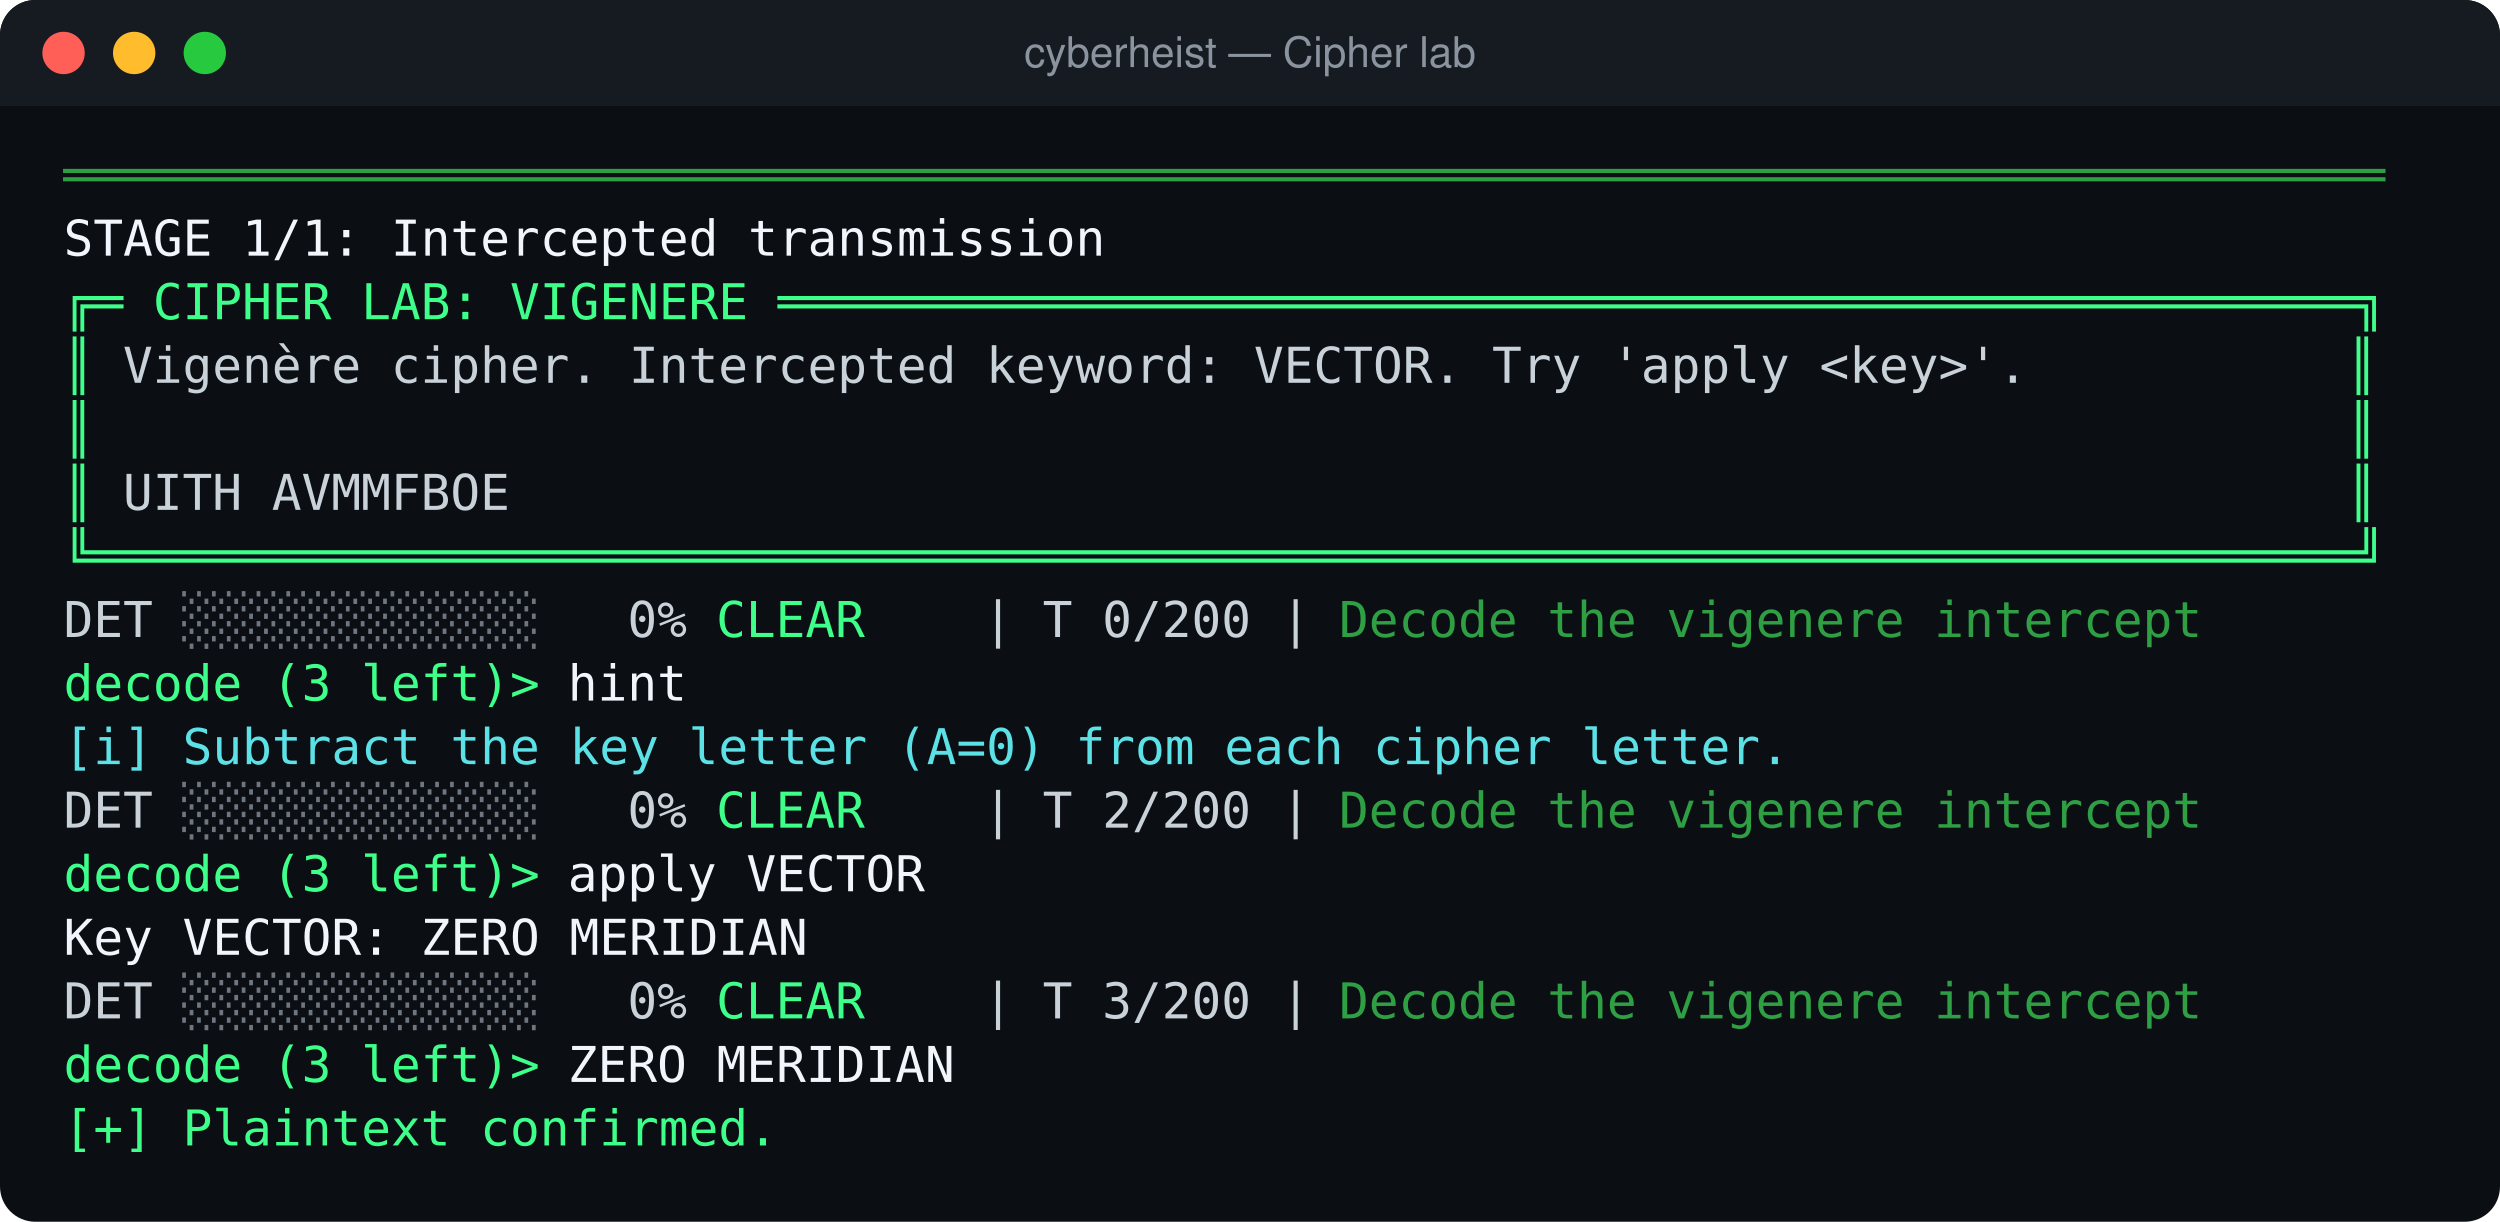
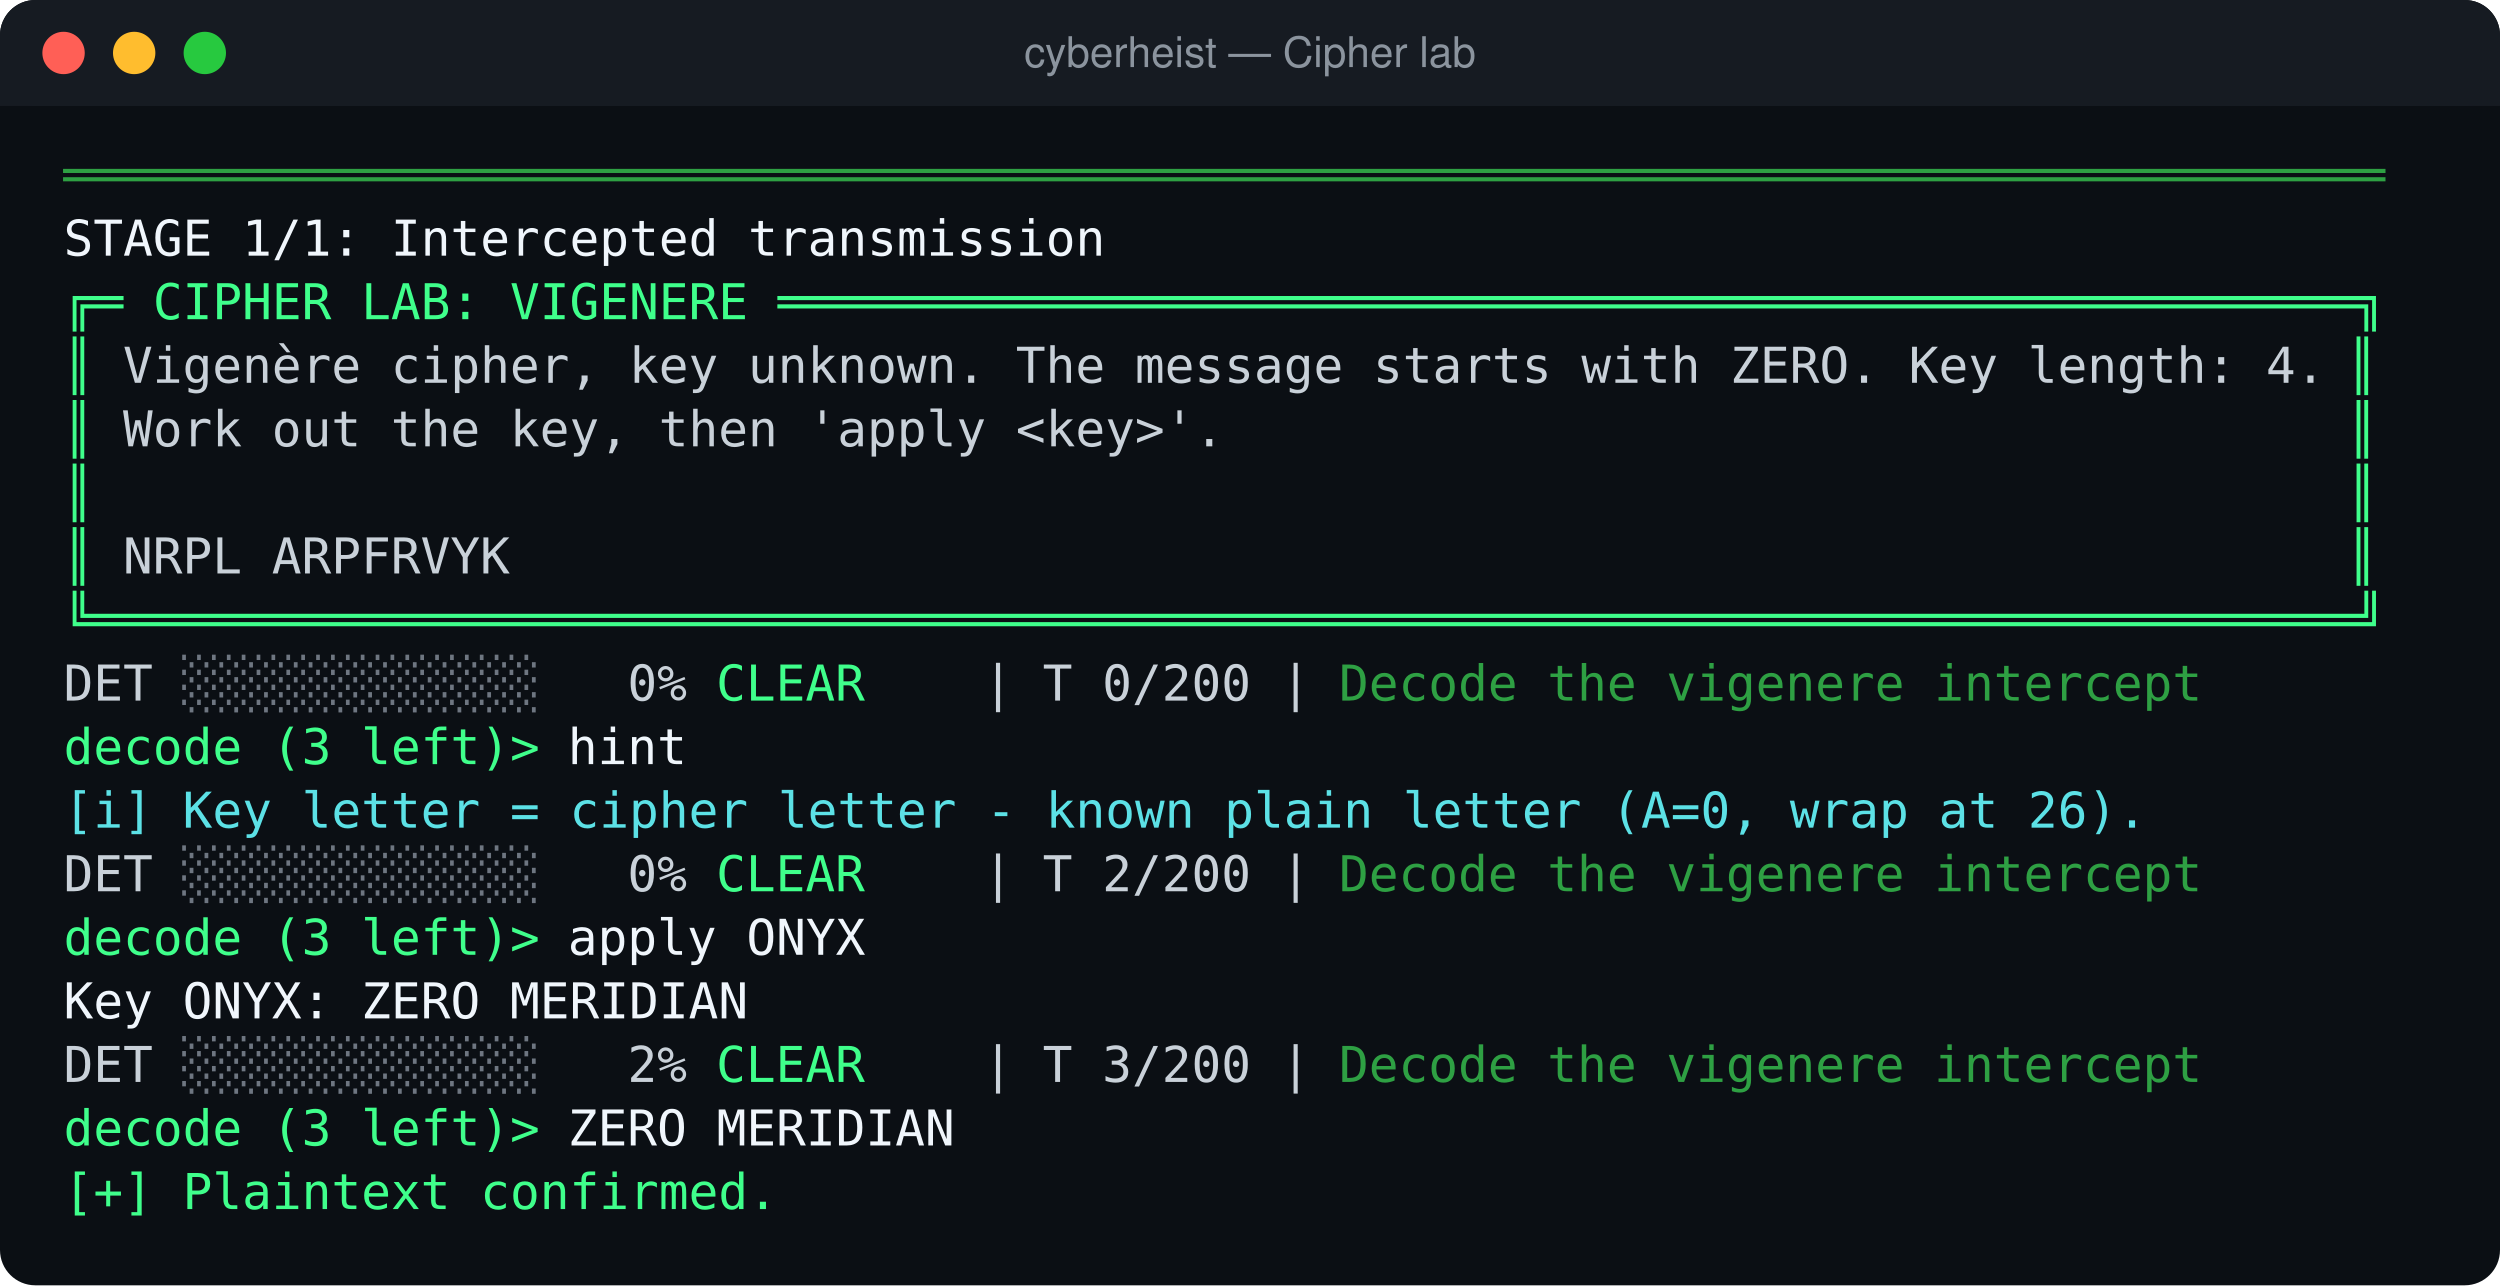
- <svg xmlns="http://www.w3.org/2000/svg" width="708" height="346" viewBox="0 0 708 346">
+ <svg xmlns="http://www.w3.org/2000/svg" width="708" height="364" viewBox="0 0 708 364">
  <rect width="100%" height="100%" rx="10" fill="#0b0f14" />
  <rect width="100%" height="30" rx="10" fill="#161b22" />
  <rect y="20" width="100%" height="10" fill="#161b22" />
  <circle cx="18" cy="15" r="6" fill="#ff5f56" />
  <circle cx="38" cy="15" r="6" fill="#ffbd2e" />
  <circle cx="58" cy="15" r="6" fill="#27c93f" />
  <text x="354" y="19" fill="#8b949e" font-family="Segoe UI, Helvetica, Arial, sans-serif" font-size="12" text-anchor="middle">cyberheist — Cipher lab</text>
  <g font-family="Cascadia Mono, Consolas, DejaVu Sans Mono, Menlo, monospace" font-size="14" xml:space="preserve">
    <text y="54.4">
      <tspan x="18.0" textLength="655.2" lengthAdjust="spacingAndGlyphs" fill="#2ea043">══════════════════════════════════════════════════════════════════════════════</tspan>
    </text>
    <text y="72.4">
      <tspan x="18.0" textLength="294.0" lengthAdjust="spacingAndGlyphs" fill="#f0f6fc">STAGE 1/1: Intercepted transmission</tspan>
    </text>
    <text y="90.4">
      <tspan x="18.0" textLength="655.2" lengthAdjust="spacingAndGlyphs" fill="#3fff8b">╔═ CIPHER LAB: VIGENERE ═════════════════════════════════════════════════════╗</tspan>
    </text>
    <text y="108.4">
      <tspan x="18.0" textLength="8.4" lengthAdjust="spacingAndGlyphs" fill="#3fff8b">║</tspan>
-       <tspan x="26.4" textLength="638.4" lengthAdjust="spacingAndGlyphs" fill="#c9d1d9"> Vigenère cipher. Intercepted keyword: VECTOR. Try 'apply &lt;key&gt;'.           </tspan>
+       <tspan x="26.4" textLength="638.4" lengthAdjust="spacingAndGlyphs" fill="#c9d1d9"> Vigenère cipher, key unknown. The message starts with ZERO. Key length: 4. </tspan>
      <tspan x="664.8" textLength="8.4" lengthAdjust="spacingAndGlyphs" fill="#3fff8b">║</tspan>
    </text>
    <text y="126.4">
      <tspan x="18.0" textLength="8.4" lengthAdjust="spacingAndGlyphs" fill="#3fff8b">║</tspan>
-       <tspan x="26.4" textLength="638.4" lengthAdjust="spacingAndGlyphs" fill="#c9d1d9">                                                                            </tspan>
+       <tspan x="26.4" textLength="638.4" lengthAdjust="spacingAndGlyphs" fill="#c9d1d9"> Work out the key, then 'apply &lt;key&gt;'.                                      </tspan>
      <tspan x="664.8" textLength="8.4" lengthAdjust="spacingAndGlyphs" fill="#3fff8b">║</tspan>
    </text>
    <text y="144.4">
      <tspan x="18.0" textLength="8.4" lengthAdjust="spacingAndGlyphs" fill="#3fff8b">║</tspan>
-       <tspan x="26.4" textLength="638.4" lengthAdjust="spacingAndGlyphs" fill="#c9d1d9"> UITH AVMMFBOE                                                              </tspan>
+       <tspan x="26.4" textLength="638.4" lengthAdjust="spacingAndGlyphs" fill="#c9d1d9">                                                                            </tspan>
      <tspan x="664.8" textLength="8.4" lengthAdjust="spacingAndGlyphs" fill="#3fff8b">║</tspan>
    </text>
    <text y="162.4">
+       <tspan x="18.0" textLength="8.4" lengthAdjust="spacingAndGlyphs" fill="#3fff8b">║</tspan>
+       <tspan x="26.4" textLength="638.4" lengthAdjust="spacingAndGlyphs" fill="#c9d1d9"> NRPL ARPFRVYK                                                              </tspan>
+       <tspan x="664.8" textLength="8.4" lengthAdjust="spacingAndGlyphs" fill="#3fff8b">║</tspan>
+     </text>
+     <text y="180.4">
      <tspan x="18.0" textLength="655.2" lengthAdjust="spacingAndGlyphs" fill="#3fff8b">╚════════════════════════════════════════════════════════════════════════════╝</tspan>
    </text>
-     <text y="180.4">
+     <text y="198.4">
      <tspan x="18.0" textLength="33.6" lengthAdjust="spacingAndGlyphs" fill="#c9d1d9">DET </tspan>
      <tspan x="51.6" textLength="100.8" lengthAdjust="spacingAndGlyphs" fill="#6e7681">░░░░░░░░░░░░</tspan>
      <tspan x="152.4" textLength="50.4" lengthAdjust="spacingAndGlyphs" fill="#c9d1d9">   0% </tspan>
      <tspan x="202.8" textLength="67.2" lengthAdjust="spacingAndGlyphs" fill="#3fff8b">CLEAR   </tspan>
      <tspan x="270.0" textLength="109.2" lengthAdjust="spacingAndGlyphs" fill="#c9d1d9"> | T 0/200 | </tspan>
      <tspan x="379.2" textLength="243.6" lengthAdjust="spacingAndGlyphs" fill="#2ea043">Decode the vigenere intercept</tspan>
    </text>
-     <text y="198.4">
+     <text y="216.4">
      <tspan x="18.0" textLength="142.8" lengthAdjust="spacingAndGlyphs" fill="#3fff8b">decode (3 left)&gt; </tspan>
      <tspan x="160.8" textLength="33.6" lengthAdjust="spacingAndGlyphs" fill="#f0f6fc">hint</tspan>
    </text>
-     <text y="216.4">
-       <tspan x="18.0" textLength="487.2" lengthAdjust="spacingAndGlyphs" fill="#5ce1e6">[i] Subtract the key letter (A=0) from each cipher letter.</tspan>
+     <text y="234.4">
+       <tspan x="18.0" textLength="588.0" lengthAdjust="spacingAndGlyphs" fill="#5ce1e6">[i] Key letter = cipher letter - known plain letter (A=0, wrap at 26).</tspan>
    </text>
-     <text y="234.4">
+     <text y="252.4">
      <tspan x="18.0" textLength="33.6" lengthAdjust="spacingAndGlyphs" fill="#c9d1d9">DET </tspan>
      <tspan x="51.6" textLength="100.8" lengthAdjust="spacingAndGlyphs" fill="#6e7681">░░░░░░░░░░░░</tspan>
      <tspan x="152.4" textLength="50.4" lengthAdjust="spacingAndGlyphs" fill="#c9d1d9">   0% </tspan>
      <tspan x="202.8" textLength="67.2" lengthAdjust="spacingAndGlyphs" fill="#3fff8b">CLEAR   </tspan>
      <tspan x="270.0" textLength="109.2" lengthAdjust="spacingAndGlyphs" fill="#c9d1d9"> | T 2/200 | </tspan>
      <tspan x="379.2" textLength="243.6" lengthAdjust="spacingAndGlyphs" fill="#2ea043">Decode the vigenere intercept</tspan>
    </text>
-     <text y="252.4">
+     <text y="270.4">
      <tspan x="18.0" textLength="142.8" lengthAdjust="spacingAndGlyphs" fill="#3fff8b">decode (3 left)&gt; </tspan>
-       <tspan x="160.8" textLength="100.8" lengthAdjust="spacingAndGlyphs" fill="#f0f6fc">apply VECTOR</tspan>
-     </text>
-     <text y="270.4">
-       <tspan x="18.0" textLength="210.0" lengthAdjust="spacingAndGlyphs" fill="#f0f6fc">Key VECTOR: ZERO MERIDIAN</tspan>
+       <tspan x="160.8" textLength="84.0" lengthAdjust="spacingAndGlyphs" fill="#f0f6fc">apply ONYX</tspan>
    </text>
    <text y="288.4">
+       <tspan x="18.0" textLength="193.2" lengthAdjust="spacingAndGlyphs" fill="#f0f6fc">Key ONYX: ZERO MERIDIAN</tspan>
+     </text>
+     <text y="306.4">
      <tspan x="18.0" textLength="33.6" lengthAdjust="spacingAndGlyphs" fill="#c9d1d9">DET </tspan>
      <tspan x="51.6" textLength="100.8" lengthAdjust="spacingAndGlyphs" fill="#6e7681">░░░░░░░░░░░░</tspan>
-       <tspan x="152.4" textLength="50.4" lengthAdjust="spacingAndGlyphs" fill="#c9d1d9">   0% </tspan>
+       <tspan x="152.4" textLength="50.4" lengthAdjust="spacingAndGlyphs" fill="#c9d1d9">   2% </tspan>
      <tspan x="202.8" textLength="67.2" lengthAdjust="spacingAndGlyphs" fill="#3fff8b">CLEAR   </tspan>
      <tspan x="270.0" textLength="109.2" lengthAdjust="spacingAndGlyphs" fill="#c9d1d9"> | T 3/200 | </tspan>
      <tspan x="379.2" textLength="243.6" lengthAdjust="spacingAndGlyphs" fill="#2ea043">Decode the vigenere intercept</tspan>
    </text>
-     <text y="306.4">
+     <text y="324.4">
      <tspan x="18.0" textLength="142.8" lengthAdjust="spacingAndGlyphs" fill="#3fff8b">decode (3 left)&gt; </tspan>
      <tspan x="160.8" textLength="109.2" lengthAdjust="spacingAndGlyphs" fill="#f0f6fc">ZERO MERIDIAN</tspan>
    </text>
-     <text y="324.4">
+     <text y="342.4">
      <tspan x="18.0" textLength="201.6" lengthAdjust="spacingAndGlyphs" fill="#3fff8b">[+] Plaintext confirmed.</tspan>
    </text>
  </g>
</svg>
